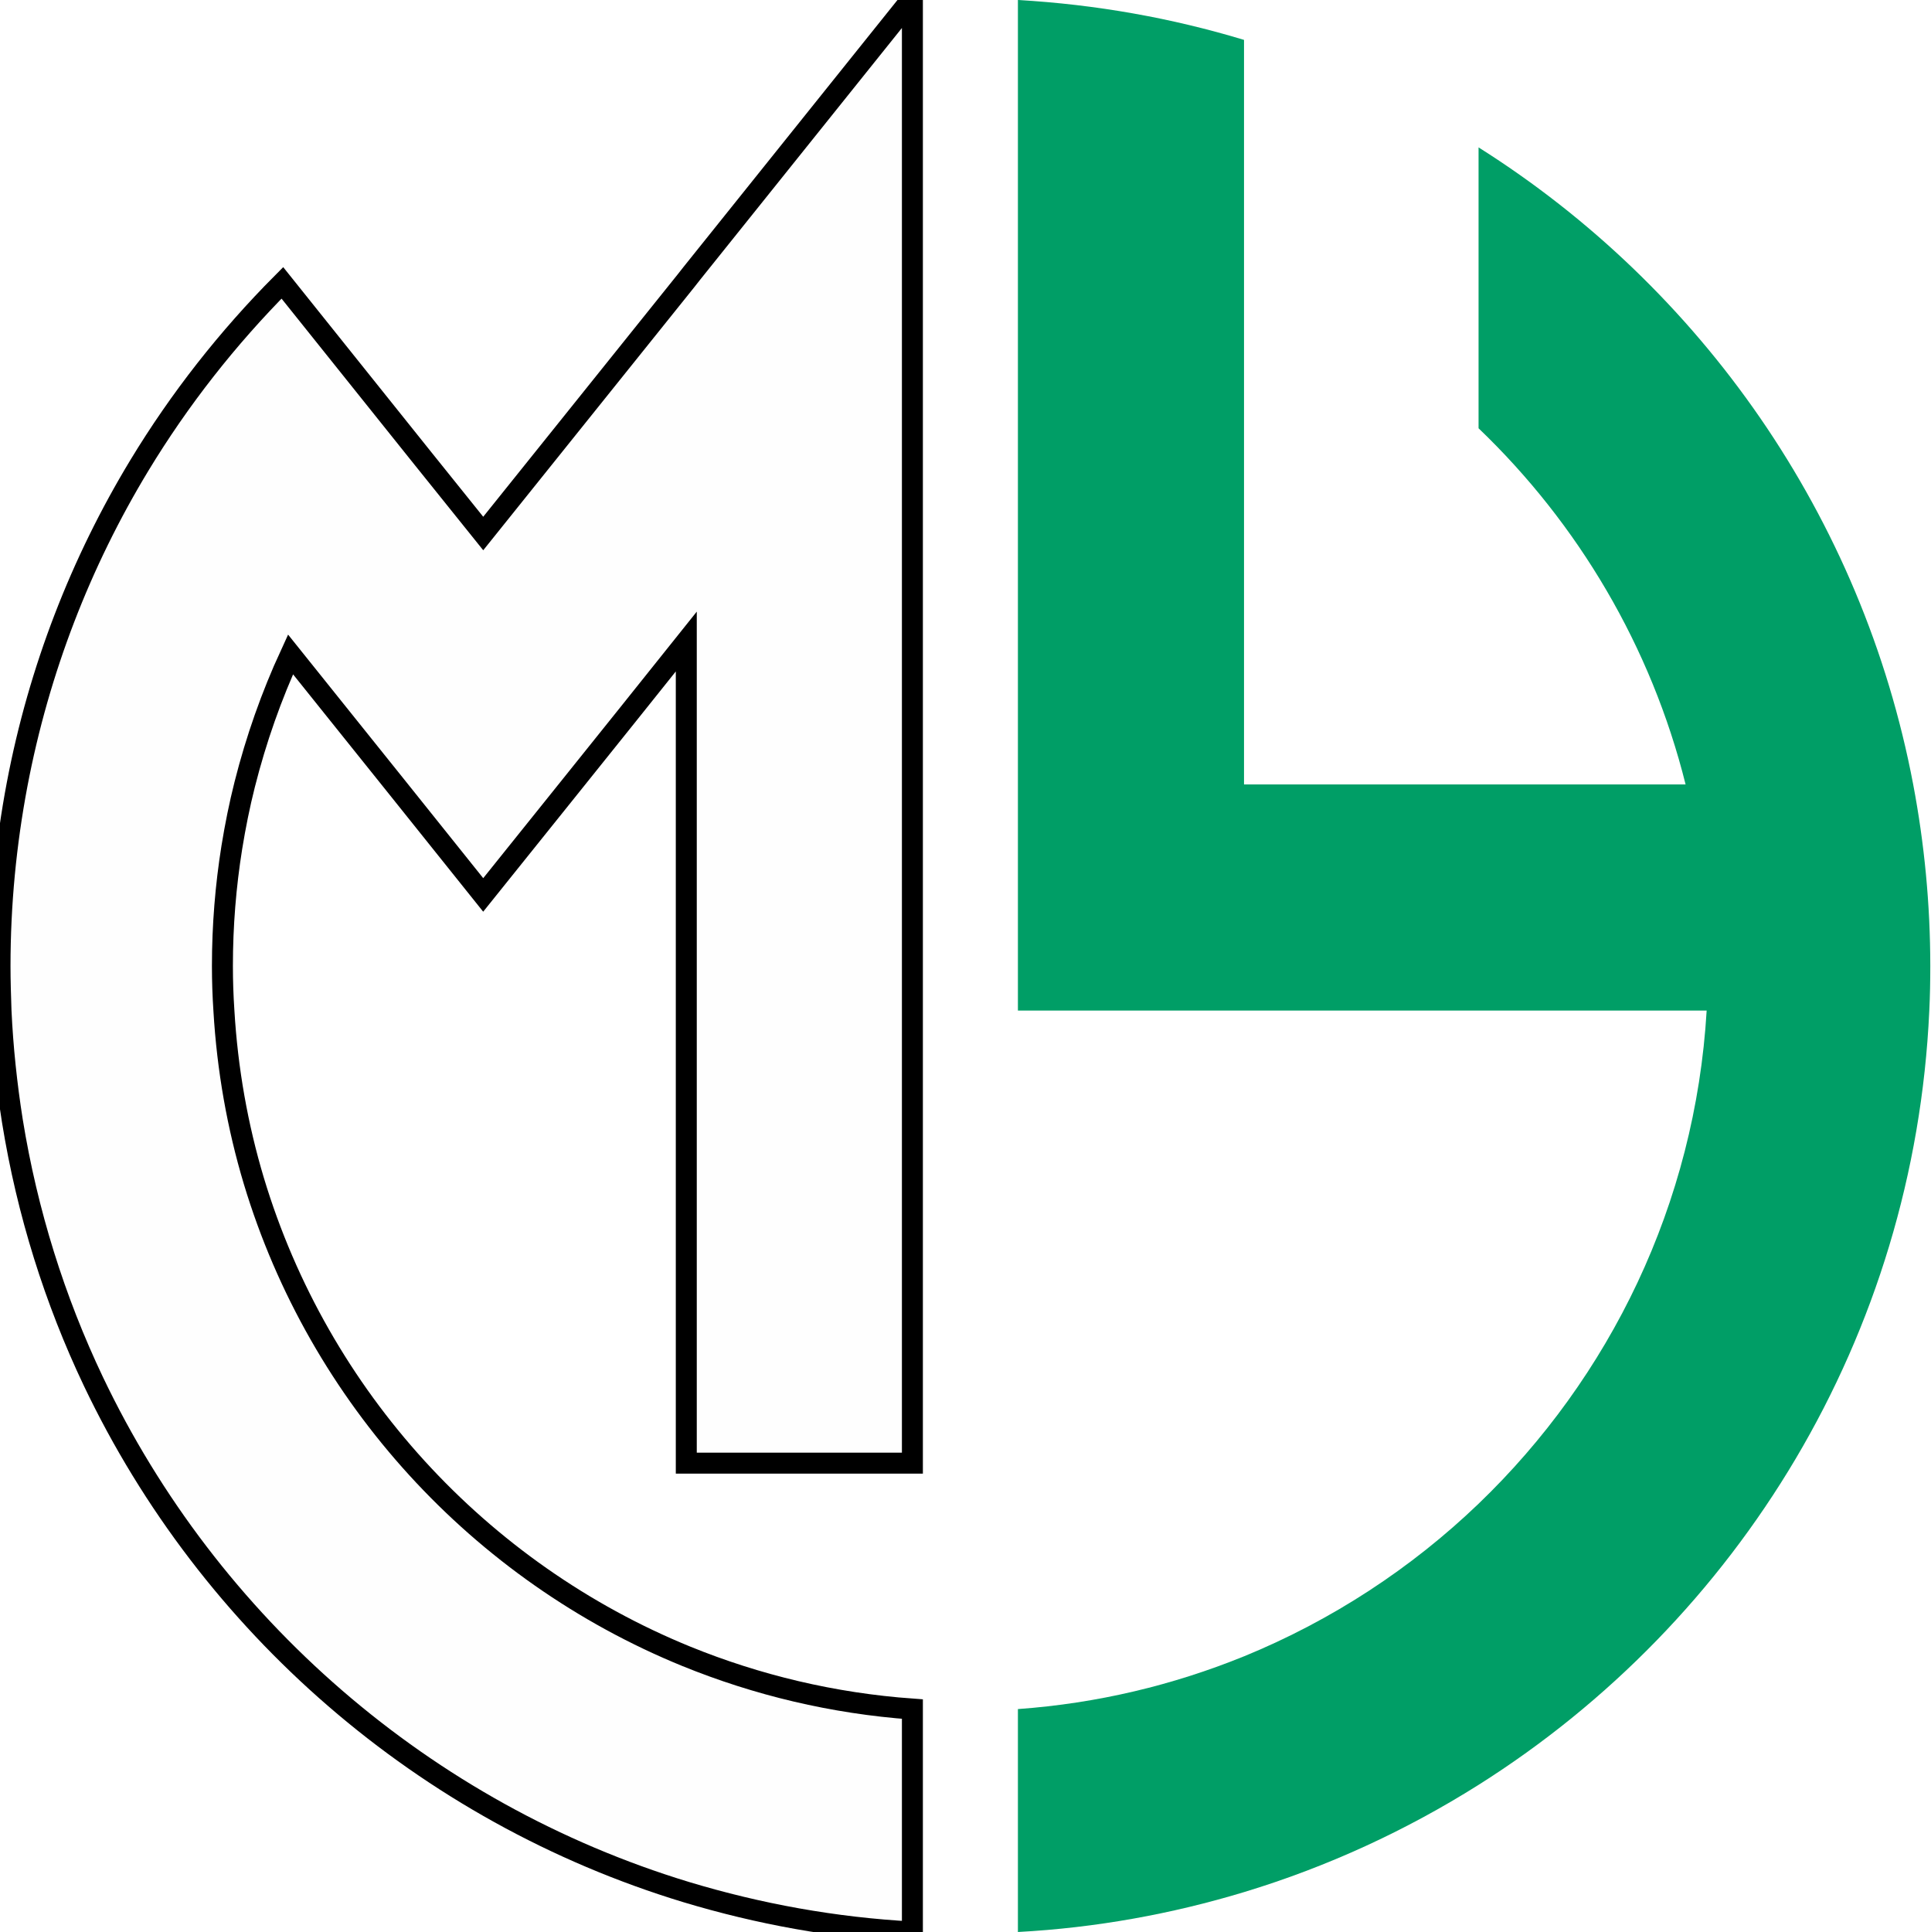
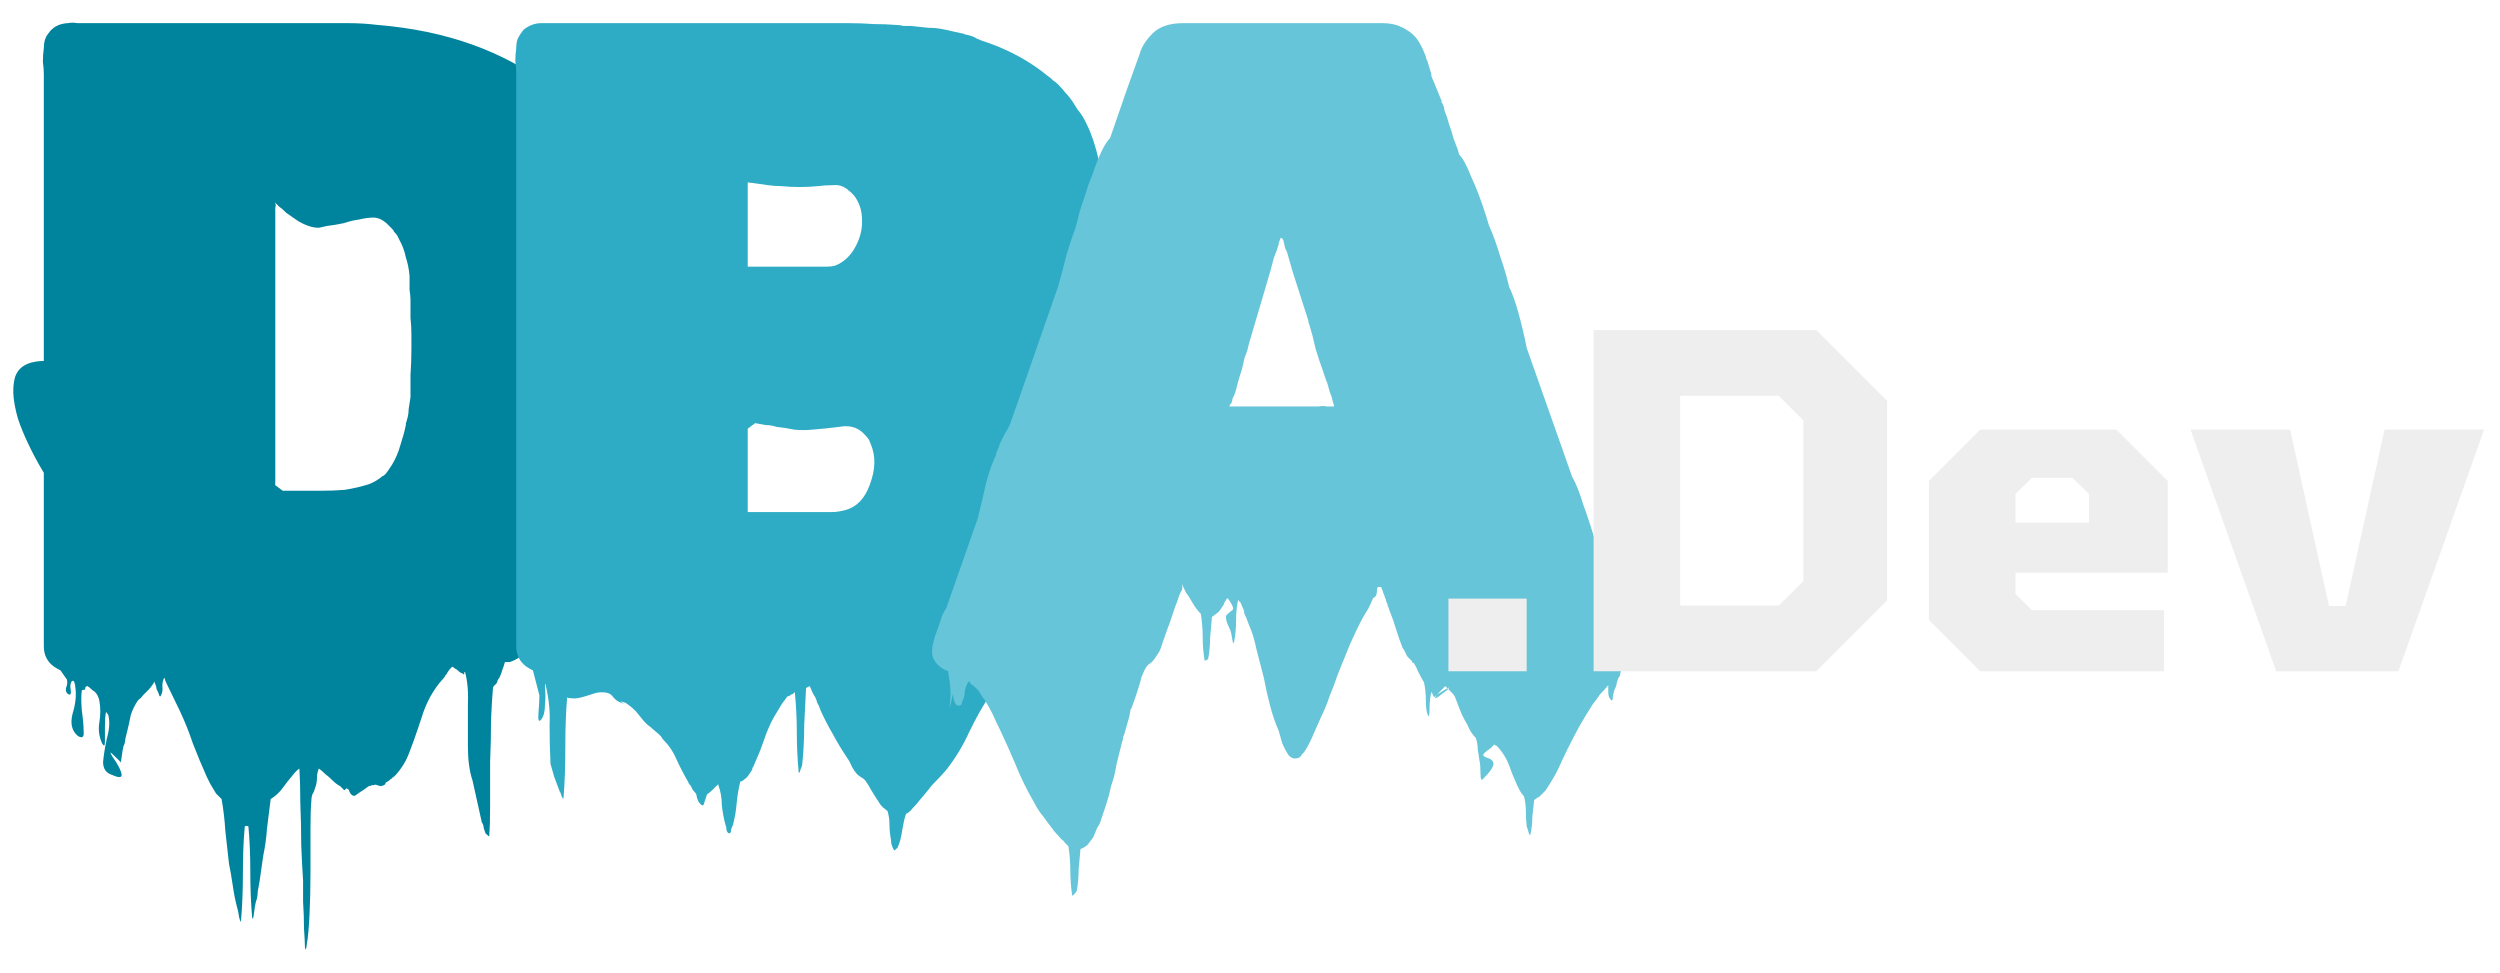
- <svg xmlns="http://www.w3.org/2000/svg" id="Layer_2" data-name="Layer 2" viewBox="0 0 920.55 921.26">
-   <defs>
-     <style>
-       .cls-1 {
-         fill: #009e66;
-       }
- 
-       .cls-1, .cls-2 {
-         fill-rule: evenodd;
-       }
- 
-       .cls-2 {
-         fill: #fefefe;
-         stroke: #000;
-         stroke-width: 10;
-       }
-     </style>
-   </defs>
-   <g id="Layer_1-2" data-name="Layer 1">
-     <g>
-       <path class="cls-1" d="m593.27,789.8c-33.66,13.7-69.92,22.44-107.83,25.16v106.3c37.32-2.01,73.46-8.62,107.83-19.02,39.8-12.05,77.36-29.41,111.85-51.14,123.9-78.19,207.87-213.66,214.96-369.21.35-7.09.47-14.17.47-21.26,0-29.53-2.83-58.46-8.15-86.57-24.21-127.68-101.1-236.81-207.28-303.78v133.94c47.48,45.47,82.32,104.06,98.74,169.84h-210.59V19.02c-34.37-10.39-70.51-16.89-107.83-19.02v481.89h328.46c-5.43,92.24-46.18,175.04-108.78,235.16-32.13,30.83-70.04,55.63-111.85,72.76h0Z" />
-       <path class="cls-2" d="m435.12,681.97v15.71h-107.83v-391.77l-27.76,34.72-26.81,33.43-42.28,52.68-42.17-52.68-26.81-33.43-22.91-28.58c-9.09,19.72-16.42,40.51-21.85,62.01-2.48,9.8-4.49,19.84-6.14,30-2.95,18.43-4.49,37.32-4.49,56.57,0,7.09.24,14.17.71,21.26,1.65,28.11,6.5,55.28,14.29,81.26,31.06,103.11,107.6,186.38,206.22,226.65,33.66,13.7,69.92,22.44,107.83,25.16v106.3c-37.32-2.01-73.35-8.62-107.83-19.02-124.84-37.91-227.36-127.32-282.76-243.54-18.43-38.74-31.54-80.43-38.62-124.13-2.72-17.24-4.61-34.84-5.43-52.68-.24-7.09-.47-14.17-.47-21.26,0-29.53,2.83-58.46,8.15-86.57,10.39-54.68,30.35-105.94,58.23-152.01,19.25-31.77,42.17-60.94,68.27-87.17l66.85,83.5,28.94,36.02,96.85-120.71,2.6-3.31L434.41,0h.47l.24.12v681.85Z" />
-     </g>
-   </g>
+ <svg xmlns="http://www.w3.org/2000/svg" width="108" height="42" viewBox="0 0 108 42" fill="none">
+   <path d="M27.893 15.32V16.56C27.893 16.987 27.879 17.467 27.853 18C27.853 18.533 27.813 19.027 27.733 19.48C27.653 19.96 27.559 20.427 27.453 20.88C27.346 21.307 27.213 21.733 27.053 22.16C26.946 22.453 26.853 22.72 26.773 22.96C26.693 23.173 26.586 23.347 26.453 23.48C26.453 23.507 26.439 23.52 26.413 23.52C26.413 23.52 26.413 23.533 26.413 23.56C26.226 23.907 26.053 24.187 25.893 24.4C25.786 24.587 25.653 24.773 25.493 24.96C25.333 25.12 25.173 25.28 25.013 25.44C24.879 25.573 24.733 25.707 24.573 25.84C24.439 25.973 24.306 26.107 24.173 26.24C24.173 26.24 24.159 26.24 24.133 26.24C24.133 26.24 24.133 26.253 24.133 26.28C23.999 26.413 23.866 26.613 23.733 26.88C23.706 26.907 23.693 26.933 23.693 26.96C23.693 26.987 23.679 27.013 23.653 27.04L23.533 27.24C23.506 27.267 23.479 27.307 23.453 27.36C23.453 27.387 23.439 27.4 23.413 27.4C23.306 27.587 23.173 27.76 23.013 27.92C22.879 28.027 22.719 28.16 22.533 28.32C22.373 28.453 22.199 28.547 22.013 28.6H21.813C21.786 28.707 21.746 28.827 21.693 28.96C21.666 29.067 21.626 29.173 21.573 29.28C21.546 29.307 21.519 29.347 21.493 29.4C21.493 29.453 21.466 29.507 21.413 29.56C21.386 29.587 21.359 29.613 21.333 29.64C21.306 29.667 21.293 29.707 21.293 29.76C21.266 30.053 21.239 30.493 21.213 31.08C21.213 31.667 21.199 32.28 21.173 32.92C21.173 33.587 21.173 34.213 21.173 34.8C21.173 35.387 21.159 35.827 21.133 36.12C21.133 36.147 21.079 36.107 20.973 36C20.946 35.92 20.919 35.84 20.893 35.76C20.893 35.68 20.866 35.6 20.813 35.52L20.413 33.72C20.279 33.32 20.213 32.827 20.213 32.24C20.213 31.653 20.213 31.067 20.213 30.48C20.239 29.92 20.199 29.44 20.093 29.04C20.093 29.04 20.079 29.04 20.053 29.04C20.053 29.067 20.053 29.093 20.053 29.12C20.053 29.147 20.039 29.147 20.013 29.12C19.986 29.093 19.959 29.08 19.933 29.08C19.879 29.053 19.826 29.013 19.773 28.96C19.746 28.933 19.706 28.907 19.653 28.88C19.626 28.853 19.586 28.827 19.533 28.8C19.426 28.907 19.346 29.013 19.293 29.12C19.239 29.173 19.213 29.213 19.213 29.24L18.973 29.52C18.679 29.893 18.453 30.307 18.293 30.76L18.053 31.48C17.946 31.8 17.826 32.133 17.693 32.48C17.559 32.853 17.359 33.187 17.093 33.48C16.933 33.64 16.866 33.693 16.893 33.64C16.946 33.613 16.973 33.587 16.973 33.56L16.813 33.72C16.706 33.773 16.653 33.813 16.653 33.84C16.653 33.893 16.586 33.933 16.453 33.96C16.426 33.96 16.373 33.947 16.293 33.92C16.239 33.893 16.186 33.893 16.133 33.92C16.106 33.92 16.079 33.92 16.053 33.92C16.026 33.947 15.986 33.96 15.933 33.96L15.653 34.16C15.599 34.187 15.519 34.24 15.413 34.32C15.333 34.4 15.253 34.4 15.173 34.32C15.146 34.293 15.119 34.253 15.093 34.2C15.093 34.147 15.066 34.107 15.013 34.08C14.986 34.053 14.959 34.053 14.933 34.08C14.906 34.133 14.879 34.147 14.853 34.12C14.826 34.093 14.799 34.067 14.773 34.04C14.746 34.013 14.719 33.987 14.693 33.96C14.586 33.907 14.479 33.827 14.373 33.72C14.266 33.613 14.159 33.52 14.053 33.44C13.946 33.333 13.853 33.253 13.773 33.2C13.719 33.333 13.693 33.467 13.693 33.6C13.693 33.76 13.666 33.907 13.613 34.04C13.586 34.147 13.546 34.24 13.493 34.32C13.466 34.4 13.453 34.48 13.453 34.56C13.426 34.853 13.413 35.28 13.413 35.84C13.413 36.427 13.413 37.04 13.413 37.68C13.413 38.32 13.399 38.92 13.373 39.48C13.346 40.067 13.306 40.507 13.253 40.8C13.226 41.04 13.199 41.08 13.173 40.92C13.173 40.76 13.159 40.493 13.133 40.12C13.133 39.747 13.119 39.36 13.093 38.96C13.093 38.587 13.093 38.28 13.093 38.04C13.066 37.64 13.039 37.133 13.013 36.52C13.013 35.907 12.999 35.293 12.973 34.68C12.973 34.093 12.959 33.6 12.933 33.2C12.826 33.28 12.733 33.373 12.653 33.48C12.493 33.667 12.346 33.853 12.213 34.04C12.079 34.227 11.906 34.387 11.693 34.52C11.666 34.733 11.639 34.947 11.613 35.16C11.586 35.373 11.559 35.587 11.533 35.8C11.506 36.2 11.453 36.587 11.373 36.96C11.319 37.333 11.266 37.707 11.213 38.08C11.186 38.24 11.159 38.387 11.133 38.52C11.133 38.68 11.106 38.827 11.053 38.96C11.026 39.067 10.999 39.227 10.973 39.44C10.946 39.68 10.919 39.747 10.893 39.64C10.839 39.027 10.813 38.36 10.813 37.64C10.813 36.947 10.786 36.307 10.733 35.72C10.733 35.693 10.706 35.68 10.653 35.68C10.599 35.68 10.573 35.693 10.573 35.72C10.519 36.307 10.493 36.973 10.493 37.72C10.493 38.467 10.466 39.147 10.413 39.76C10.413 39.867 10.386 39.827 10.333 39.64C10.306 39.453 10.279 39.32 10.253 39.24C10.173 38.947 10.106 38.613 10.053 38.24C9.999 37.867 9.946 37.56 9.893 37.32C9.839 36.84 9.786 36.36 9.733 35.88C9.706 35.427 9.653 34.973 9.573 34.52L9.333 34.28C9.253 34.147 9.173 34.013 9.093 33.88C9.039 33.773 8.986 33.667 8.933 33.56C8.719 33.08 8.519 32.6 8.333 32.12C8.173 31.64 7.986 31.173 7.773 30.72L7.173 29.48C7.146 29.427 7.133 29.387 7.133 29.36C7.133 29.333 7.119 29.307 7.093 29.28C7.039 29.387 7.013 29.507 7.013 29.64C7.039 29.8 7.013 29.947 6.933 30.08C6.906 30.107 6.879 30.067 6.853 29.96C6.826 29.88 6.799 29.827 6.773 29.8C6.746 29.64 6.706 29.52 6.653 29.44C6.653 29.493 6.626 29.547 6.573 29.6C6.546 29.653 6.493 29.72 6.413 29.8C6.333 29.88 6.253 29.96 6.173 30.04C6.119 30.12 6.053 30.187 5.973 30.24C5.839 30.427 5.733 30.64 5.653 30.88C5.599 31.147 5.546 31.387 5.493 31.6C5.466 31.707 5.439 31.813 5.413 31.92C5.413 32.027 5.386 32.133 5.333 32.24C5.306 32.347 5.279 32.507 5.253 32.72C5.226 32.933 5.199 32.987 5.173 32.88C4.879 32.587 4.746 32.467 4.773 32.52C4.799 32.6 4.879 32.733 5.013 32.92C5.146 33.133 5.226 33.307 5.253 33.44C5.279 33.6 5.146 33.613 4.853 33.48C4.586 33.4 4.453 33.213 4.453 32.92C4.479 32.627 4.533 32.293 4.613 31.92C4.719 31.547 4.746 31.227 4.693 30.96C4.693 30.907 4.666 30.853 4.613 30.8C4.586 30.747 4.573 30.747 4.573 30.8C4.546 30.933 4.533 31.133 4.533 31.4C4.533 31.667 4.533 31.88 4.533 32.04C4.533 32.227 4.493 32.253 4.413 32.12C4.279 31.827 4.239 31.52 4.293 31.2C4.346 30.88 4.346 30.573 4.293 30.28C4.266 30.12 4.199 29.987 4.093 29.88C4.039 29.853 3.986 29.813 3.933 29.76C3.879 29.707 3.826 29.667 3.773 29.64C3.746 29.64 3.719 29.653 3.693 29.68C3.693 29.733 3.679 29.773 3.653 29.8C3.573 29.8 3.533 29.813 3.533 29.84C3.506 30.053 3.506 30.333 3.533 30.68C3.586 31.053 3.613 31.36 3.613 31.6C3.639 31.84 3.559 31.907 3.373 31.8C3.106 31.587 3.026 31.267 3.133 30.84C3.266 30.413 3.306 30.027 3.253 29.68C3.253 29.627 3.239 29.56 3.213 29.48C3.186 29.4 3.146 29.387 3.093 29.44C3.039 29.52 3.026 29.64 3.053 29.8C3.079 29.96 3.053 30.027 2.973 30C2.866 29.947 2.826 29.853 2.853 29.72C2.906 29.587 2.919 29.467 2.893 29.36L2.613 28.96C2.506 28.907 2.413 28.853 2.333 28.8C2.039 28.587 1.893 28.293 1.893 27.92V20.4C1.386 19.573 1.013 18.8 0.773 18.08C0.559 17.333 0.519 16.733 0.653 16.28C0.813 15.827 1.226 15.6 1.893 15.6V3.2C1.893 3.04 1.879 2.867 1.853 2.68C1.853 2.467 1.866 2.267 1.893 2.08C1.893 1.813 1.959 1.6 2.093 1.44C2.199 1.28 2.346 1.16 2.533 1.08C2.693 1.027 2.826 1 2.933 1C3.066 0.973 3.199 0.973 3.333 1C3.493 1 3.639 1 3.773 1H13.773C14.199 1 14.626 1 15.053 1C15.479 1 15.906 1.027 16.333 1.08C19.266 1.32 21.733 2.2 23.733 3.72C23.893 3.827 24.013 3.92 24.093 4C24.173 4.053 24.239 4.107 24.293 4.16C24.773 4.56 25.239 5.053 25.693 5.64C26.013 5.987 26.279 6.387 26.493 6.84C26.999 7.773 27.373 8.827 27.613 10C27.613 10.027 27.613 10.04 27.613 10.04C27.639 10.04 27.653 10.053 27.653 10.08C27.679 10.187 27.706 10.307 27.733 10.44C27.759 10.547 27.773 10.667 27.773 10.8C27.853 11.147 27.893 11.52 27.893 11.92C27.946 13.173 27.946 14.307 27.893 15.32ZM12.053 8.92L11.813 8.68C11.519 8.387 11.399 8.253 11.453 8.28C11.506 8.307 11.599 8.4 11.733 8.56C11.893 8.72 11.946 8.853 11.893 8.96V20.72C11.893 22.667 11.666 24.093 11.213 25C10.786 25.907 10.199 26.4 9.453 26.48C8.733 26.56 7.946 26.36 7.093 25.88C6.239 25.373 5.399 24.693 4.573 23.84C3.746 22.987 2.999 22.08 2.333 21.12C1.693 20.16 1.213 19.253 0.893 18.4C0.573 17.52 0.493 16.827 0.653 16.32C0.839 15.787 1.333 15.547 2.133 15.6C2.933 15.627 4.119 16.067 5.693 16.92C7.293 17.747 9.359 19.093 11.893 20.96L12.213 21.2H13.893C14.239 21.2 14.573 21.187 14.893 21.16C15.239 21.107 15.586 21.027 15.933 20.92C16.146 20.84 16.346 20.72 16.533 20.56C16.559 20.56 16.573 20.56 16.573 20.56C16.573 20.533 16.586 20.52 16.613 20.52C16.666 20.467 16.719 20.4 16.773 20.32C16.826 20.24 16.879 20.16 16.933 20.08C17.093 19.813 17.213 19.533 17.293 19.24C17.399 18.92 17.479 18.627 17.533 18.36C17.533 18.333 17.533 18.307 17.533 18.28C17.559 18.227 17.573 18.187 17.573 18.16C17.626 18 17.653 17.84 17.653 17.68C17.679 17.493 17.706 17.32 17.733 17.16C17.733 16.867 17.733 16.547 17.733 16.2C17.759 15.827 17.773 15.453 17.773 15.08V14.48C17.773 14.213 17.759 13.96 17.733 13.72C17.733 13.453 17.733 13.187 17.733 12.92C17.733 12.84 17.719 12.707 17.693 12.52C17.693 12.307 17.693 12.107 17.693 11.92C17.666 11.627 17.613 11.36 17.533 11.12C17.479 10.853 17.386 10.6 17.253 10.36C17.253 10.36 17.226 10.307 17.173 10.2C17.146 10.147 17.093 10.08 17.013 10C17.013 9.973 16.986 9.933 16.933 9.88L16.693 9.64C16.506 9.48 16.319 9.4 16.133 9.4C15.946 9.4 15.746 9.427 15.533 9.48C15.319 9.507 15.093 9.56 14.853 9.64C14.613 9.693 14.373 9.733 14.133 9.76C14.026 9.787 13.906 9.813 13.773 9.84C13.666 9.84 13.559 9.827 13.453 9.8C13.266 9.747 13.079 9.667 12.893 9.56C12.706 9.427 12.533 9.307 12.373 9.2C12.239 9.067 12.133 8.973 12.053 8.92Z" fill="#00849E" />
+   <path d="M48.342 20.8C48.342 21.333 48.262 21.947 48.102 22.64C47.702 24.267 46.902 25.6 45.702 26.64C45.675 26.667 45.649 26.693 45.622 26.72C45.595 26.747 45.569 26.773 45.542 26.8C45.542 27.12 45.582 27.48 45.662 27.88C45.742 28.253 45.782 28.613 45.782 28.96C45.809 29.307 45.689 29.587 45.422 29.8C45.209 29.987 45.089 29.933 45.062 29.64C45.062 29.347 45.102 28.96 45.182 28.48C45.262 28 45.302 27.587 45.302 27.24C45.089 27.72 44.822 28.147 44.502 28.52C44.475 28.547 44.435 28.587 44.382 28.64C44.329 28.693 44.275 28.747 44.222 28.8C44.142 28.88 44.102 28.92 44.102 28.92C44.075 28.813 44.049 28.72 44.022 28.64C44.022 28.533 44.022 28.427 44.022 28.32C43.809 28.587 43.595 28.853 43.382 29.12C43.195 29.413 42.995 29.707 42.782 30C42.435 30.533 42.129 31.08 41.862 31.64C41.595 32.227 41.262 32.773 40.862 33.28C40.675 33.493 40.475 33.707 40.262 33.92C40.075 34.16 39.889 34.387 39.702 34.6C39.622 34.707 39.529 34.813 39.422 34.92C39.342 35.027 39.249 35.107 39.142 35.16C39.089 35.293 39.035 35.52 38.982 35.84C38.929 36.187 38.862 36.44 38.782 36.6C38.782 36.627 38.755 36.653 38.702 36.68C38.675 36.733 38.649 36.747 38.622 36.72C38.569 36.64 38.529 36.547 38.502 36.44C38.502 36.333 38.489 36.227 38.462 36.12C38.435 35.933 38.422 35.747 38.422 35.56C38.422 35.4 38.395 35.227 38.342 35.04C38.315 35.013 38.249 34.96 38.142 34.88C38.062 34.8 38.009 34.733 37.982 34.68C37.955 34.653 37.942 34.627 37.942 34.6C37.942 34.6 37.929 34.587 37.902 34.56L37.702 34.24C37.649 34.16 37.595 34.067 37.542 33.96C37.489 33.88 37.435 33.8 37.382 33.72C37.382 33.72 37.355 33.693 37.302 33.64C37.249 33.613 37.169 33.56 37.062 33.48C36.955 33.373 36.862 33.24 36.782 33.08C36.729 32.947 36.662 32.827 36.582 32.72C36.369 32.4 36.169 32.067 35.982 31.72C35.795 31.4 35.622 31.067 35.462 30.72C35.409 30.56 35.355 30.44 35.302 30.36C35.275 30.227 35.222 30.107 35.142 30C35.089 29.893 35.035 29.773 34.982 29.64L34.822 29.72C34.795 30.253 34.769 30.787 34.742 31.32C34.742 31.88 34.715 32.427 34.662 32.96C34.662 33.04 34.635 33.133 34.582 33.24C34.555 33.373 34.529 33.413 34.502 33.36C34.449 32.773 34.422 32.2 34.422 31.64C34.422 31.08 34.395 30.52 34.342 29.96C34.342 29.907 34.329 29.893 34.302 29.92C34.275 29.973 34.235 30 34.182 30C34.129 30.053 34.075 30.08 34.022 30.08L33.782 30.4L33.422 31C33.262 31.293 33.129 31.6 33.022 31.92C32.915 32.24 32.795 32.547 32.662 32.84L32.542 33.12C32.542 33.147 32.529 33.16 32.502 33.16C32.502 33.187 32.502 33.213 32.502 33.24C32.449 33.32 32.395 33.4 32.342 33.48C32.289 33.56 32.222 33.627 32.142 33.68C32.089 33.733 32.035 33.76 31.982 33.76C31.902 34.08 31.849 34.4 31.822 34.72C31.795 35.04 31.742 35.347 31.662 35.64C31.635 35.693 31.609 35.76 31.582 35.84C31.582 35.947 31.555 36 31.502 36C31.449 36 31.409 35.947 31.382 35.84C31.382 35.76 31.369 35.693 31.342 35.64C31.262 35.347 31.209 35.053 31.182 34.76C31.182 34.467 31.129 34.173 31.022 33.88C30.942 33.96 30.862 34.04 30.782 34.12C30.702 34.2 30.622 34.267 30.542 34.32C30.515 34.4 30.475 34.52 30.422 34.68C30.395 34.84 30.315 34.827 30.182 34.64C30.155 34.587 30.129 34.52 30.102 34.44C30.102 34.387 30.089 34.333 30.062 34.28C30.009 34.227 29.955 34.16 29.902 34.08C29.875 34 29.835 33.933 29.782 33.88C29.782 33.853 29.769 33.84 29.742 33.84C29.742 33.84 29.742 33.827 29.742 33.8C29.555 33.48 29.382 33.147 29.222 32.8C29.089 32.48 28.889 32.187 28.622 31.92C28.595 31.867 28.569 31.827 28.542 31.8C28.515 31.773 28.489 31.747 28.462 31.72L28.182 31.48C28.129 31.427 28.062 31.373 27.982 31.32C27.929 31.267 27.875 31.213 27.822 31.16C27.715 31.027 27.595 30.88 27.462 30.72C27.329 30.587 27.182 30.467 27.022 30.36C26.862 30.307 26.795 30.293 26.822 30.32C26.875 30.347 26.915 30.373 26.942 30.4C26.995 30.427 26.929 30.4 26.742 30.32C26.635 30.267 26.542 30.187 26.462 30.08C26.409 30 26.315 29.947 26.182 29.92C25.995 29.893 25.822 29.907 25.662 29.96C25.502 30.013 25.329 30.067 25.142 30.12C24.929 30.173 24.769 30.187 24.662 30.16C24.555 30.16 24.502 30.147 24.502 30.12C24.449 30.707 24.422 31.427 24.422 32.28C24.422 33.133 24.395 33.867 24.342 34.48C24.342 34.533 24.315 34.507 24.262 34.4C24.235 34.293 24.209 34.227 24.182 34.2C24.102 33.987 24.022 33.773 23.942 33.56C23.889 33.373 23.835 33.187 23.782 33C23.755 32.44 23.742 31.88 23.742 31.32C23.769 30.76 23.715 30.2 23.582 29.64C23.555 29.48 23.542 29.507 23.542 29.72C23.569 29.933 23.569 30.173 23.542 30.44C23.542 30.733 23.489 30.947 23.382 31.08C23.275 31.213 23.235 31.12 23.262 30.8C23.289 30.48 23.302 30.227 23.302 30.04L23.022 28.96C22.915 28.907 22.822 28.853 22.742 28.8C22.449 28.587 22.302 28.293 22.302 27.92V3.2C22.302 3.013 22.289 2.827 22.262 2.64C22.262 2.453 22.275 2.267 22.302 2.08C22.302 1.893 22.329 1.747 22.382 1.64C22.435 1.533 22.515 1.413 22.622 1.28C22.862 1.093 23.115 1 23.382 1H28.222C28.489 1 28.969 1 29.662 1C30.355 1 31.142 1 32.022 1C32.902 1 33.755 1 34.582 1C35.409 1 36.102 1 36.662 1C37.035 1 37.395 1.013 37.742 1.04C38.089 1.04 38.422 1.053 38.742 1.08C38.849 1.08 38.942 1.093 39.022 1.12C39.129 1.12 39.235 1.12 39.342 1.12C39.609 1.147 39.862 1.173 40.102 1.2C40.342 1.2 40.582 1.227 40.822 1.28C40.955 1.307 41.075 1.333 41.182 1.36C41.315 1.387 41.435 1.413 41.542 1.44C41.595 1.44 41.635 1.453 41.662 1.48C41.795 1.507 41.902 1.533 41.982 1.56C42.062 1.587 42.142 1.627 42.222 1.68C42.302 1.707 42.369 1.733 42.422 1.76C42.502 1.787 42.582 1.813 42.662 1.84C43.649 2.187 44.515 2.667 45.262 3.28C45.342 3.333 45.422 3.4 45.502 3.48C45.582 3.533 45.649 3.587 45.702 3.64C45.835 3.773 45.942 3.893 46.022 4C46.182 4.16 46.355 4.4 46.542 4.72C46.702 4.907 46.835 5.12 46.942 5.36C47.049 5.573 47.142 5.8 47.222 6.04C47.462 6.76 47.622 7.56 47.702 8.44C47.755 8.973 47.755 9.507 47.702 10.04C47.675 10.547 47.569 10.96 47.382 11.28C47.355 11.36 47.329 11.44 47.302 11.52C47.275 11.573 47.235 11.64 47.182 11.72C47.102 11.907 47.009 12.08 46.902 12.24C46.795 12.4 46.675 12.56 46.542 12.72C46.489 12.773 46.435 12.84 46.382 12.92C46.329 13 46.275 13.067 46.222 13.12L45.862 13.48C45.782 13.533 45.662 13.64 45.502 13.8C45.475 13.987 45.462 14.173 45.462 14.36C45.462 14.52 45.449 14.693 45.422 14.88C45.582 14.96 45.729 15.067 45.862 15.2C46.022 15.307 46.129 15.387 46.182 15.44L46.782 16.04C46.995 16.253 47.222 16.573 47.462 17C48.049 18.013 48.342 19.08 48.342 20.2V20.8ZM32.622 7.92L32.302 7.88V11.52H35.702C35.835 11.52 35.955 11.507 36.062 11.48C36.355 11.373 36.609 11.173 36.822 10.88C37.035 10.56 37.169 10.227 37.222 9.88C37.249 9.667 37.249 9.453 37.222 9.24C37.195 9.027 37.129 8.827 37.022 8.64C36.942 8.48 36.809 8.333 36.622 8.2C36.622 8.173 36.609 8.16 36.582 8.16C36.395 8.027 36.195 7.973 35.982 8C35.769 8 35.555 8.013 35.342 8.04C35.075 8.067 34.809 8.08 34.542 8.08C34.275 8.08 34.009 8.067 33.742 8.04C33.555 8.04 33.369 8.027 33.182 8C32.995 7.973 32.809 7.947 32.622 7.92ZM32.302 22.12H35.982C36.115 22.12 36.289 22.093 36.502 22.04C37.009 21.907 37.369 21.533 37.582 20.92C37.822 20.28 37.835 19.707 37.622 19.2L37.542 19C37.489 18.92 37.409 18.827 37.302 18.72C37.035 18.453 36.689 18.36 36.262 18.44C35.835 18.493 35.449 18.533 35.102 18.56C34.835 18.587 34.569 18.587 34.302 18.56C34.062 18.507 33.809 18.467 33.542 18.44C33.382 18.387 33.222 18.36 33.062 18.36C32.902 18.333 32.755 18.307 32.622 18.28L32.302 18.52V22.12Z" fill="#2EACC5" />
+   <path d="M70.237 27.28C70.317 27.44 70.384 27.613 70.437 27.8C70.517 27.96 70.53 28.133 70.477 28.32C70.45 28.427 70.41 28.52 70.357 28.6C70.304 28.653 70.25 28.707 70.197 28.76L70.077 28.88C70.05 28.933 70.024 29 69.997 29.08C69.997 29.16 69.97 29.227 69.917 29.28C69.89 29.36 69.864 29.44 69.837 29.52C69.837 29.6 69.81 29.68 69.757 29.76C69.73 29.84 69.704 29.947 69.677 30.08C69.677 30.24 69.65 30.293 69.597 30.24C69.517 30.16 69.477 30.053 69.477 29.92C69.477 29.813 69.477 29.707 69.477 29.6C69.37 29.733 69.25 29.867 69.117 30C69.01 30.16 68.904 30.307 68.797 30.44C68.61 30.733 68.424 31.04 68.237 31.36C68.05 31.707 67.877 32.04 67.717 32.36C67.61 32.573 67.504 32.8 67.397 33.04C67.29 33.28 67.17 33.507 67.037 33.72C66.877 33.987 66.784 34.133 66.757 34.16C66.73 34.187 66.637 34.28 66.477 34.44H66.437C66.41 34.467 66.357 34.507 66.277 34.56C66.25 34.8 66.224 35.04 66.197 35.28C66.197 35.547 66.17 35.8 66.117 36.04C66.09 36.093 66.064 36.067 66.037 35.96C66.01 35.853 65.984 35.773 65.957 35.72C65.93 35.507 65.917 35.28 65.917 35.04C65.917 34.827 65.89 34.613 65.837 34.4C65.757 34.32 65.677 34.2 65.597 34.04C65.597 34.013 65.584 33.987 65.557 33.96C65.477 33.773 65.397 33.587 65.317 33.4C65.264 33.24 65.197 33.067 65.117 32.88C64.984 32.613 64.837 32.4 64.677 32.24C64.65 32.213 64.624 32.2 64.597 32.2C64.597 32.2 64.584 32.187 64.557 32.16C64.53 32.187 64.504 32.213 64.477 32.24C64.45 32.267 64.424 32.293 64.397 32.32C64.157 32.48 64.05 32.587 64.077 32.64C64.13 32.693 64.21 32.733 64.317 32.76C64.45 32.813 64.517 32.893 64.517 33C64.517 33.133 64.37 33.347 64.077 33.64C63.997 33.747 63.957 33.667 63.957 33.4C63.957 33.16 63.944 32.987 63.917 32.88C63.89 32.72 63.864 32.547 63.837 32.36C63.837 32.2 63.81 32.04 63.757 31.88C63.597 31.72 63.477 31.533 63.397 31.32C63.317 31.187 63.237 31.04 63.157 30.88C63.104 30.747 63.05 30.613 62.997 30.48L62.877 30.16C62.85 30.08 62.797 30 62.717 29.92C62.664 29.867 62.61 29.813 62.557 29.76C62.557 29.733 62.557 29.733 62.557 29.76C62.504 29.76 62.33 29.853 62.037 30.04C62.037 30.067 62.05 30.067 62.077 30.04C62.104 30.013 62.264 29.92 62.557 29.76L62.517 29.72L62.437 29.64C62.09 29.987 61.944 30.16 61.997 30.16C62.05 30.16 62.157 30.093 62.317 29.96C62.477 29.853 62.57 29.773 62.597 29.72C62.624 29.667 62.437 29.773 62.037 30.04L61.957 30.12C61.93 30.093 61.904 30.04 61.877 29.96C61.85 29.88 61.837 29.867 61.837 29.92C61.784 30.08 61.757 30.307 61.757 30.6C61.757 30.92 61.73 31.013 61.677 30.88C61.624 30.747 61.597 30.533 61.597 30.24C61.597 29.973 61.57 29.72 61.517 29.48C61.437 29.347 61.357 29.2 61.277 29.04C61.224 28.907 61.157 28.773 61.077 28.64C61.024 28.64 60.997 28.613 60.997 28.56C60.944 28.507 60.877 28.44 60.797 28.36C60.744 28.28 60.73 28.253 60.757 28.28C60.73 28.227 60.704 28.173 60.677 28.12C60.65 28.067 60.624 28.027 60.597 28C60.49 27.733 60.397 27.467 60.317 27.2C60.237 26.933 60.144 26.667 60.037 26.4C60.01 26.347 59.997 26.307 59.997 26.28C59.997 26.253 59.984 26.227 59.957 26.2C59.957 26.147 59.93 26.067 59.877 25.96C59.877 25.907 59.864 25.867 59.837 25.84C59.837 25.813 59.824 25.773 59.797 25.72C59.797 25.667 59.784 25.64 59.757 25.64C59.757 25.587 59.73 25.507 59.677 25.4C59.677 25.373 59.677 25.36 59.677 25.36C59.677 25.36 59.624 25.36 59.517 25.36C59.49 25.413 59.477 25.493 59.477 25.6C59.477 25.707 59.424 25.787 59.317 25.84C59.264 25.973 59.197 26.12 59.117 26.28C59.037 26.413 58.957 26.547 58.877 26.68C58.69 27.027 58.504 27.413 58.317 27.84C58.157 28.24 57.984 28.667 57.797 29.12C57.69 29.44 57.57 29.76 57.437 30.08C57.33 30.4 57.21 30.693 57.077 30.96C56.97 31.2 56.864 31.44 56.757 31.68C56.65 31.947 56.53 32.187 56.397 32.4C56.37 32.453 56.317 32.52 56.237 32.6C56.184 32.707 56.104 32.76 55.997 32.76C55.89 32.787 55.784 32.747 55.677 32.64C55.57 32.48 55.477 32.307 55.397 32.12C55.344 31.933 55.29 31.747 55.237 31.56C55.104 31.267 54.984 30.92 54.877 30.52C54.77 30.12 54.677 29.707 54.597 29.28C54.49 28.853 54.384 28.44 54.277 28.04C54.197 27.64 54.09 27.293 53.957 27L53.837 26.68C53.81 26.627 53.784 26.573 53.757 26.52C53.757 26.467 53.744 26.4 53.717 26.32C53.664 26.213 53.624 26.12 53.597 26.04C53.57 26.013 53.544 25.987 53.517 25.96C53.49 25.907 53.477 25.907 53.477 25.96C53.424 26.227 53.397 26.52 53.397 26.84C53.397 27.133 53.37 27.427 53.317 27.72C53.29 27.827 53.264 27.8 53.237 27.64C53.21 27.453 53.184 27.32 53.157 27.24C52.97 26.867 52.917 26.64 52.997 26.56C53.077 26.48 53.157 26.413 53.237 26.36C53.317 26.307 53.25 26.133 53.037 25.84C53.01 25.84 52.97 25.893 52.917 26C52.89 26.027 52.877 26.053 52.877 26.08C52.877 26.107 52.864 26.133 52.837 26.16C52.784 26.24 52.73 26.32 52.677 26.4C52.624 26.453 52.557 26.507 52.477 26.56C52.424 26.613 52.384 26.64 52.357 26.64C52.33 26.933 52.304 27.24 52.277 27.56C52.277 27.853 52.25 28.147 52.197 28.44C52.197 28.467 52.17 28.493 52.117 28.52C52.064 28.547 52.037 28.547 52.037 28.52C51.984 28.2 51.957 27.88 51.957 27.56C51.957 27.213 51.93 26.867 51.877 26.52C51.744 26.387 51.624 26.227 51.517 26.04C51.41 25.853 51.317 25.707 51.237 25.6C50.997 25.12 50.89 24.893 50.917 24.92C50.944 24.92 50.984 25 51.037 25.16C51.09 25.347 51.09 25.467 51.037 25.52C50.957 25.68 50.917 25.773 50.917 25.8C50.89 25.88 50.864 25.96 50.837 26.04C50.81 26.093 50.784 26.16 50.757 26.24C50.704 26.4 50.65 26.56 50.597 26.72C50.544 26.88 50.49 27.027 50.437 27.16L50.197 27.84C50.17 27.947 50.13 28.053 50.077 28.16C50.024 28.24 49.97 28.32 49.917 28.4C49.837 28.533 49.73 28.64 49.597 28.72C49.544 28.773 49.49 28.853 49.437 28.96L49.317 29.24C49.264 29.453 49.197 29.68 49.117 29.92C49.037 30.16 48.957 30.387 48.877 30.6C48.877 30.627 48.864 30.64 48.837 30.64C48.837 30.667 48.837 30.68 48.837 30.68C48.81 30.867 48.77 31.04 48.717 31.2C48.664 31.387 48.61 31.573 48.557 31.76C48.53 31.787 48.517 31.827 48.517 31.88C48.517 31.933 48.504 31.987 48.477 32.04C48.397 32.36 48.317 32.68 48.237 33C48.184 33.347 48.104 33.667 47.997 33.96C47.944 34.227 47.877 34.48 47.797 34.72C47.717 34.96 47.637 35.2 47.557 35.44C47.53 35.547 47.477 35.653 47.397 35.76C47.344 35.893 47.29 36.027 47.237 36.16L46.997 36.48C46.917 36.56 46.81 36.627 46.677 36.68C46.65 36.973 46.624 37.267 46.597 37.56C46.597 37.88 46.57 38.187 46.517 38.48C46.49 38.533 46.45 38.587 46.397 38.64C46.344 38.693 46.317 38.707 46.317 38.68C46.264 38.307 46.237 37.947 46.237 37.6C46.237 37.253 46.21 36.907 46.157 36.56C46.104 36.507 46.05 36.453 45.997 36.4C45.97 36.347 45.93 36.307 45.877 36.28L45.517 35.88C45.49 35.827 45.45 35.773 45.397 35.72C45.37 35.667 45.33 35.613 45.277 35.56C45.17 35.4 45.05 35.24 44.917 35.08C44.81 34.92 44.717 34.76 44.637 34.6C44.344 34.093 44.09 33.573 43.877 33.04C43.664 32.533 43.437 32.027 43.197 31.52C43.09 31.307 42.984 31.08 42.877 30.84C42.77 30.627 42.65 30.413 42.517 30.2C42.49 30.173 42.464 30.147 42.437 30.12C42.437 30.093 42.424 30.067 42.397 30.04C42.344 29.933 42.277 29.84 42.197 29.76C42.09 29.653 42.01 29.587 41.957 29.56C41.957 29.56 41.944 29.547 41.917 29.52C41.917 29.52 41.917 29.507 41.917 29.48C41.89 29.48 41.877 29.467 41.877 29.44C41.877 29.44 41.864 29.44 41.837 29.44C41.757 29.573 41.704 29.72 41.677 29.88C41.677 30.04 41.637 30.187 41.557 30.32C41.557 30.427 41.517 30.48 41.437 30.48C41.33 30.507 41.25 30.413 41.197 30.2C41.17 30.013 41.157 29.947 41.157 30C41.05 30.56 41.01 30.68 41.037 30.36C41.09 30.04 41.064 29.587 40.957 29C40.93 28.973 40.904 28.96 40.877 28.96C40.85 28.96 40.824 28.947 40.797 28.92C40.717 28.893 40.61 28.813 40.477 28.68C40.424 28.627 40.37 28.547 40.317 28.44C40.264 28.333 40.25 28.173 40.277 27.96C40.304 27.8 40.344 27.64 40.397 27.48C40.45 27.32 40.504 27.173 40.557 27.04C40.61 26.853 40.664 26.693 40.717 26.56C40.797 26.4 40.85 26.307 40.877 26.28L42.237 22.4C42.37 21.867 42.49 21.36 42.597 20.88C42.73 20.373 42.877 19.96 43.037 19.64C43.037 19.613 43.037 19.587 43.037 19.56C43.064 19.533 43.077 19.507 43.077 19.48C43.13 19.373 43.17 19.267 43.197 19.16C43.25 19.053 43.304 18.947 43.357 18.84C43.41 18.733 43.464 18.64 43.517 18.56C43.57 18.453 43.61 18.373 43.637 18.32L45.717 12.36C45.85 11.88 45.97 11.427 46.077 11C46.21 10.547 46.33 10.187 46.437 9.92C46.517 9.653 46.584 9.4 46.637 9.16C46.717 8.893 46.797 8.653 46.877 8.44C46.957 8.147 47.05 7.88 47.157 7.64C47.45 6.76 47.717 6.2 47.957 5.96L48.677 3.88L49.237 2.32C49.317 2.027 49.504 1.733 49.797 1.44C50.09 1.147 50.53 1 51.117 1H59.717C60.037 1 60.304 1.053 60.517 1.16C60.597 1.187 60.717 1.253 60.877 1.36C61.064 1.493 61.21 1.653 61.317 1.84C61.424 2.027 61.517 2.227 61.597 2.44C61.597 2.493 61.624 2.573 61.677 2.68L61.797 3.08C61.824 3.133 61.837 3.2 61.837 3.28C61.864 3.36 61.89 3.427 61.917 3.48L62.277 4.36C62.277 4.387 62.277 4.413 62.277 4.44C62.304 4.44 62.317 4.453 62.317 4.48C62.37 4.587 62.397 4.68 62.397 4.76C62.477 4.947 62.544 5.147 62.597 5.36C62.677 5.573 62.744 5.787 62.797 6C62.824 6.053 62.85 6.12 62.877 6.2C62.904 6.28 62.93 6.347 62.957 6.4L63.037 6.68C63.197 6.84 63.37 7.16 63.557 7.64C63.77 8.093 63.984 8.653 64.197 9.32L64.317 9.72C64.504 10.147 64.664 10.587 64.797 11.04C64.957 11.493 65.09 11.947 65.197 12.4C65.33 12.667 65.464 13.04 65.597 13.52C65.73 14 65.85 14.507 65.957 15.04L67.917 20.6C68.077 20.867 68.237 21.267 68.397 21.8C68.584 22.307 68.77 22.88 68.957 23.52C69.01 23.653 69.05 23.787 69.077 23.92C69.13 24.053 69.17 24.187 69.197 24.32L70.077 26.84C70.157 26.973 70.21 27.12 70.237 27.28ZM55.317 10.28C55.317 10.307 55.304 10.347 55.277 10.4C55.25 10.453 55.237 10.507 55.237 10.56C55.184 10.747 55.117 10.933 55.037 11.12C54.984 11.307 54.93 11.507 54.877 11.72L53.957 14.84C53.93 14.947 53.904 15.053 53.877 15.16C53.85 15.24 53.81 15.347 53.757 15.48C53.73 15.64 53.69 15.813 53.637 16C53.584 16.16 53.53 16.333 53.477 16.52C53.45 16.627 53.424 16.733 53.397 16.84C53.37 16.947 53.33 17.053 53.277 17.16C53.25 17.187 53.237 17.227 53.237 17.28C53.237 17.307 53.224 17.347 53.197 17.4C53.197 17.4 53.197 17.413 53.197 17.44C53.197 17.44 53.184 17.44 53.157 17.44C53.157 17.467 53.144 17.493 53.117 17.52C53.117 17.52 53.117 17.533 53.117 17.56H56.557C56.69 17.56 56.824 17.56 56.957 17.56C57.09 17.533 57.21 17.533 57.317 17.56H57.637L57.517 17.12C57.464 16.987 57.424 16.867 57.397 16.76C57.37 16.627 57.33 16.507 57.277 16.4L57.157 16.04C57.05 15.747 56.944 15.427 56.837 15.08C56.757 14.707 56.664 14.347 56.557 14C56.53 13.973 56.517 13.92 56.517 13.84L55.837 11.72L55.597 10.88C55.597 10.88 55.57 10.827 55.517 10.72C55.49 10.587 55.464 10.467 55.437 10.36C55.41 10.333 55.397 10.32 55.397 10.32C55.397 10.293 55.37 10.28 55.317 10.28Z" fill="#66C5D8" />
+   <path d="M62.572 29V25.86H65.952V29H62.572ZM68.844 29V14.26H78.464L81.524 17.32V25.94L78.464 29H68.844ZM72.584 26.16H76.844L77.904 25.1V18.16L76.844 17.1H72.584V26.16ZM85.547 29L83.327 26.78V20.78L85.547 18.56H91.427L93.647 20.78V24.74H87.067V25.66L87.787 26.36H93.487V29H85.547ZM87.067 22.58H90.247V21.34L89.527 20.64H87.787L87.067 21.34V22.58ZM98.332 29L94.632 18.56H98.932L100.612 26.18H101.332L103.012 18.56H107.312L103.612 29H98.332Z" fill="#EEEEEE" />
</svg>
